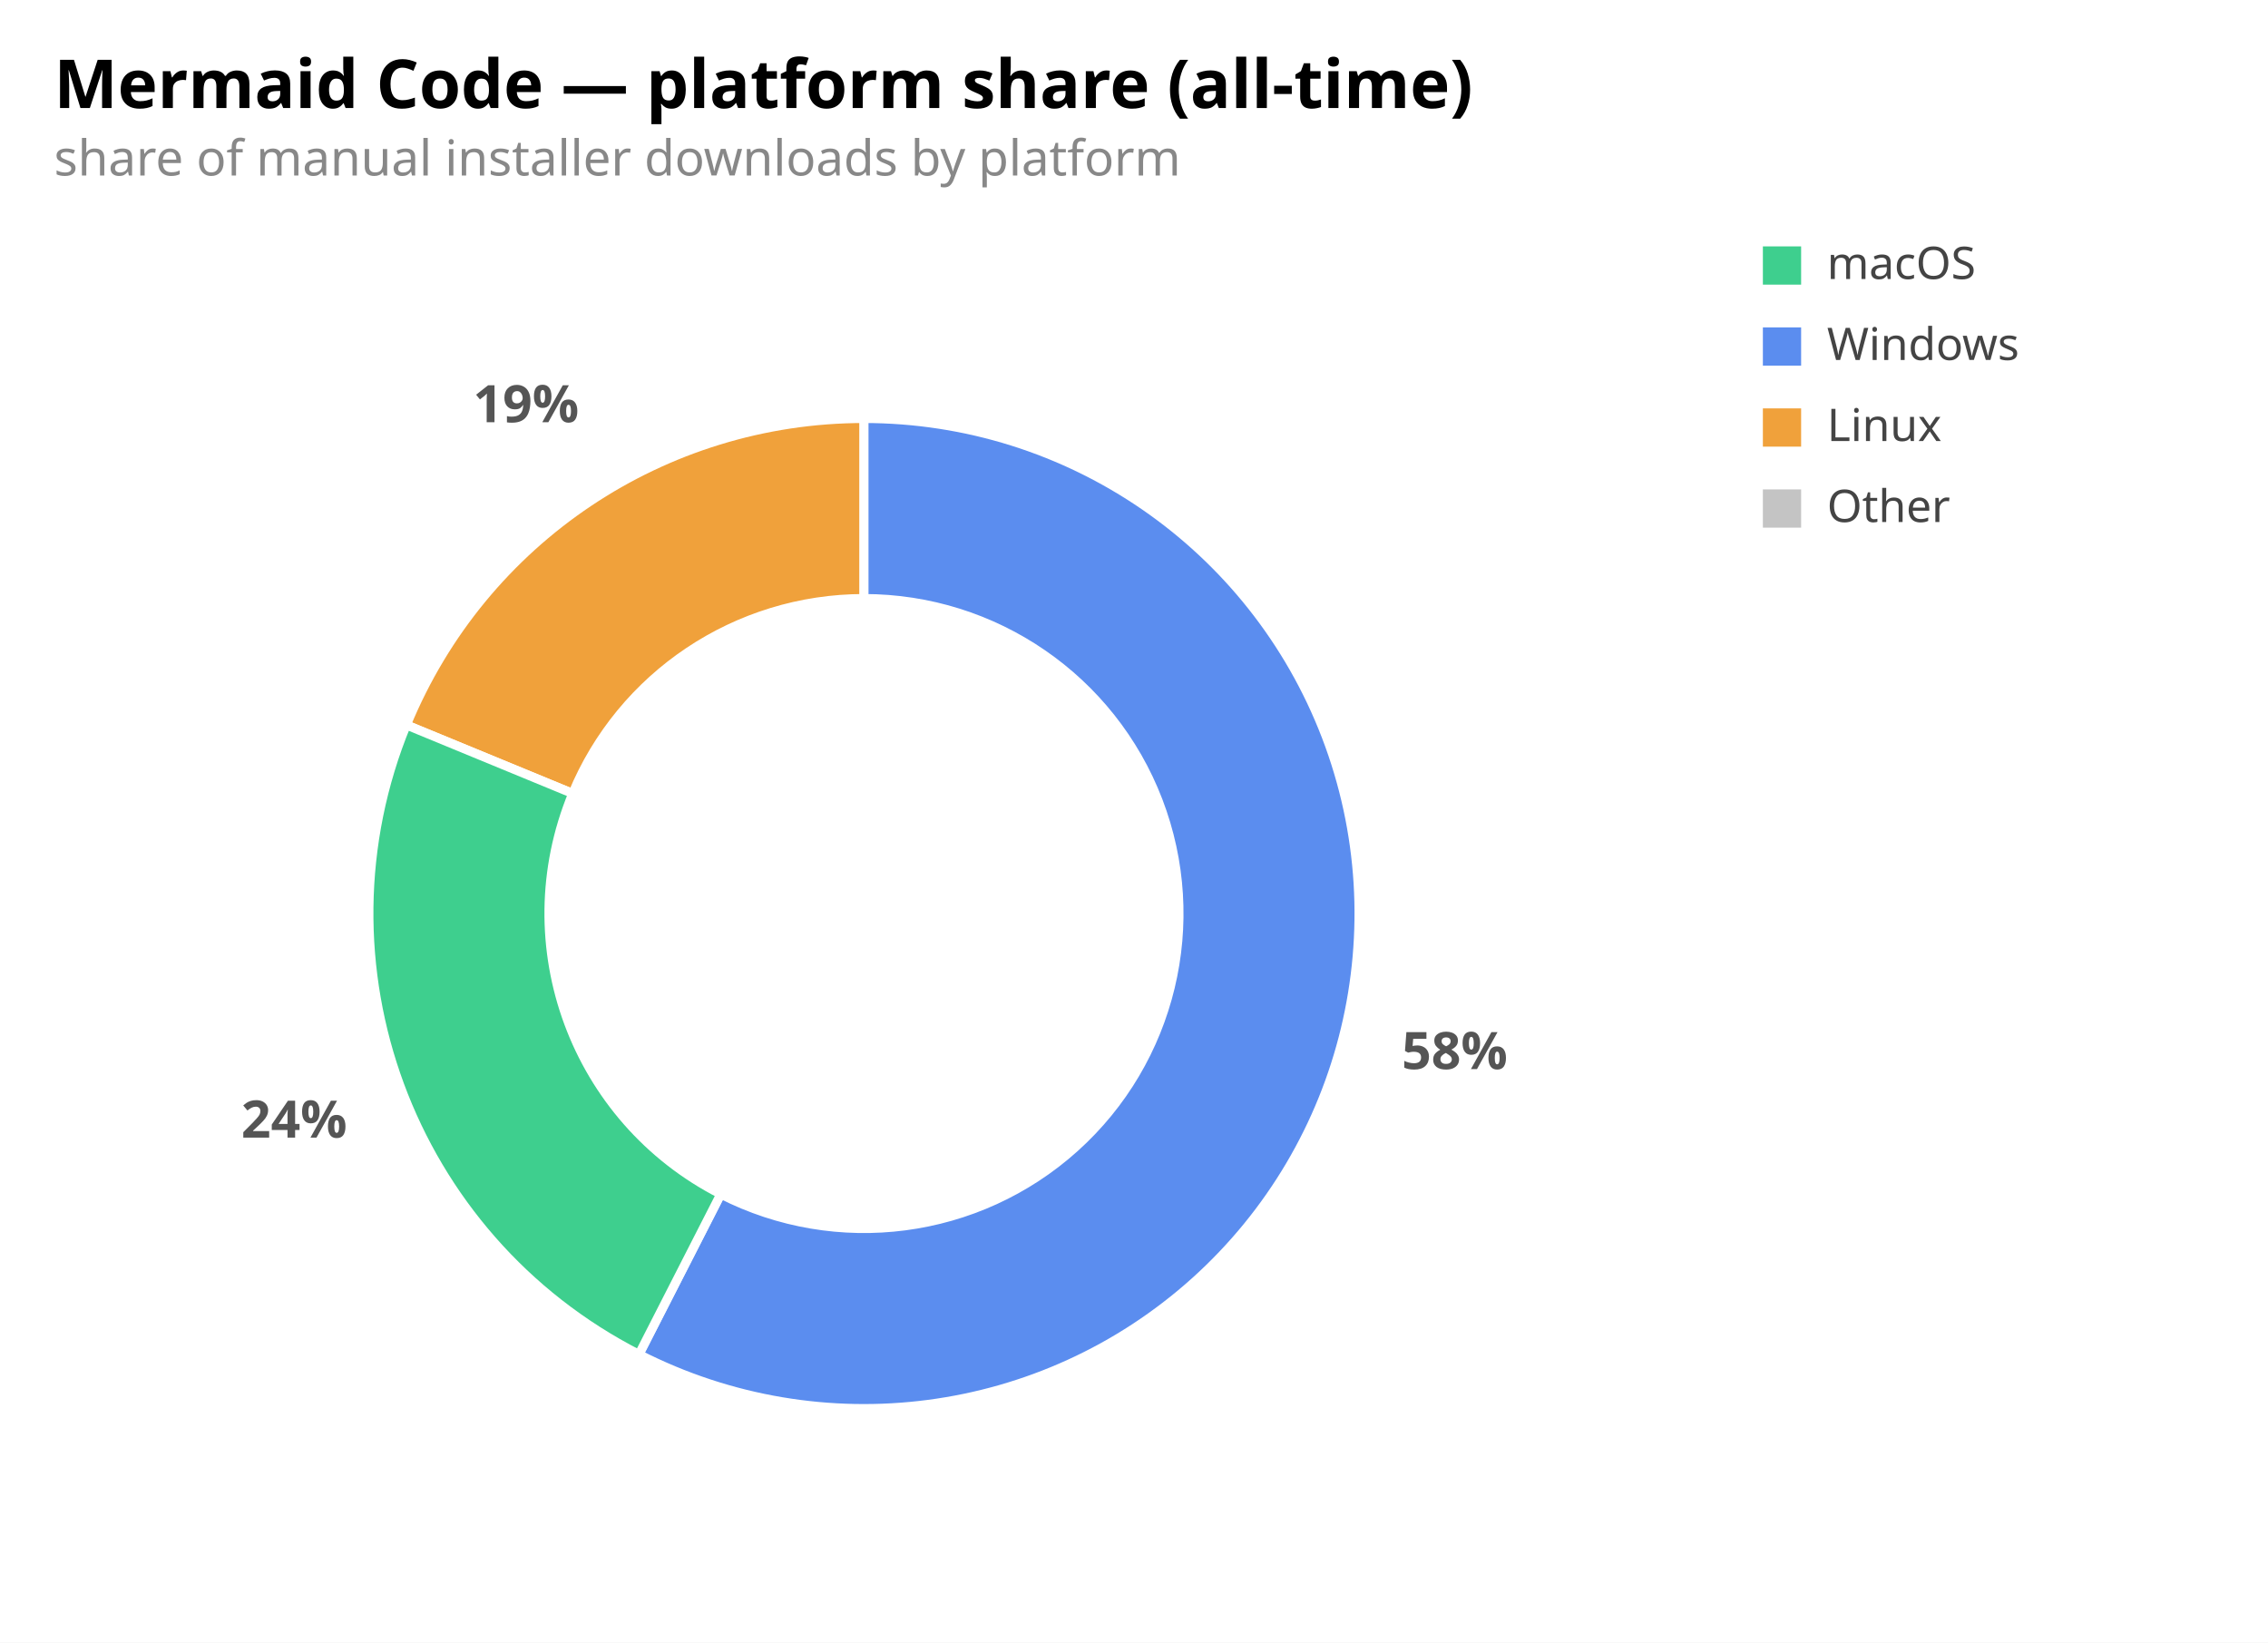
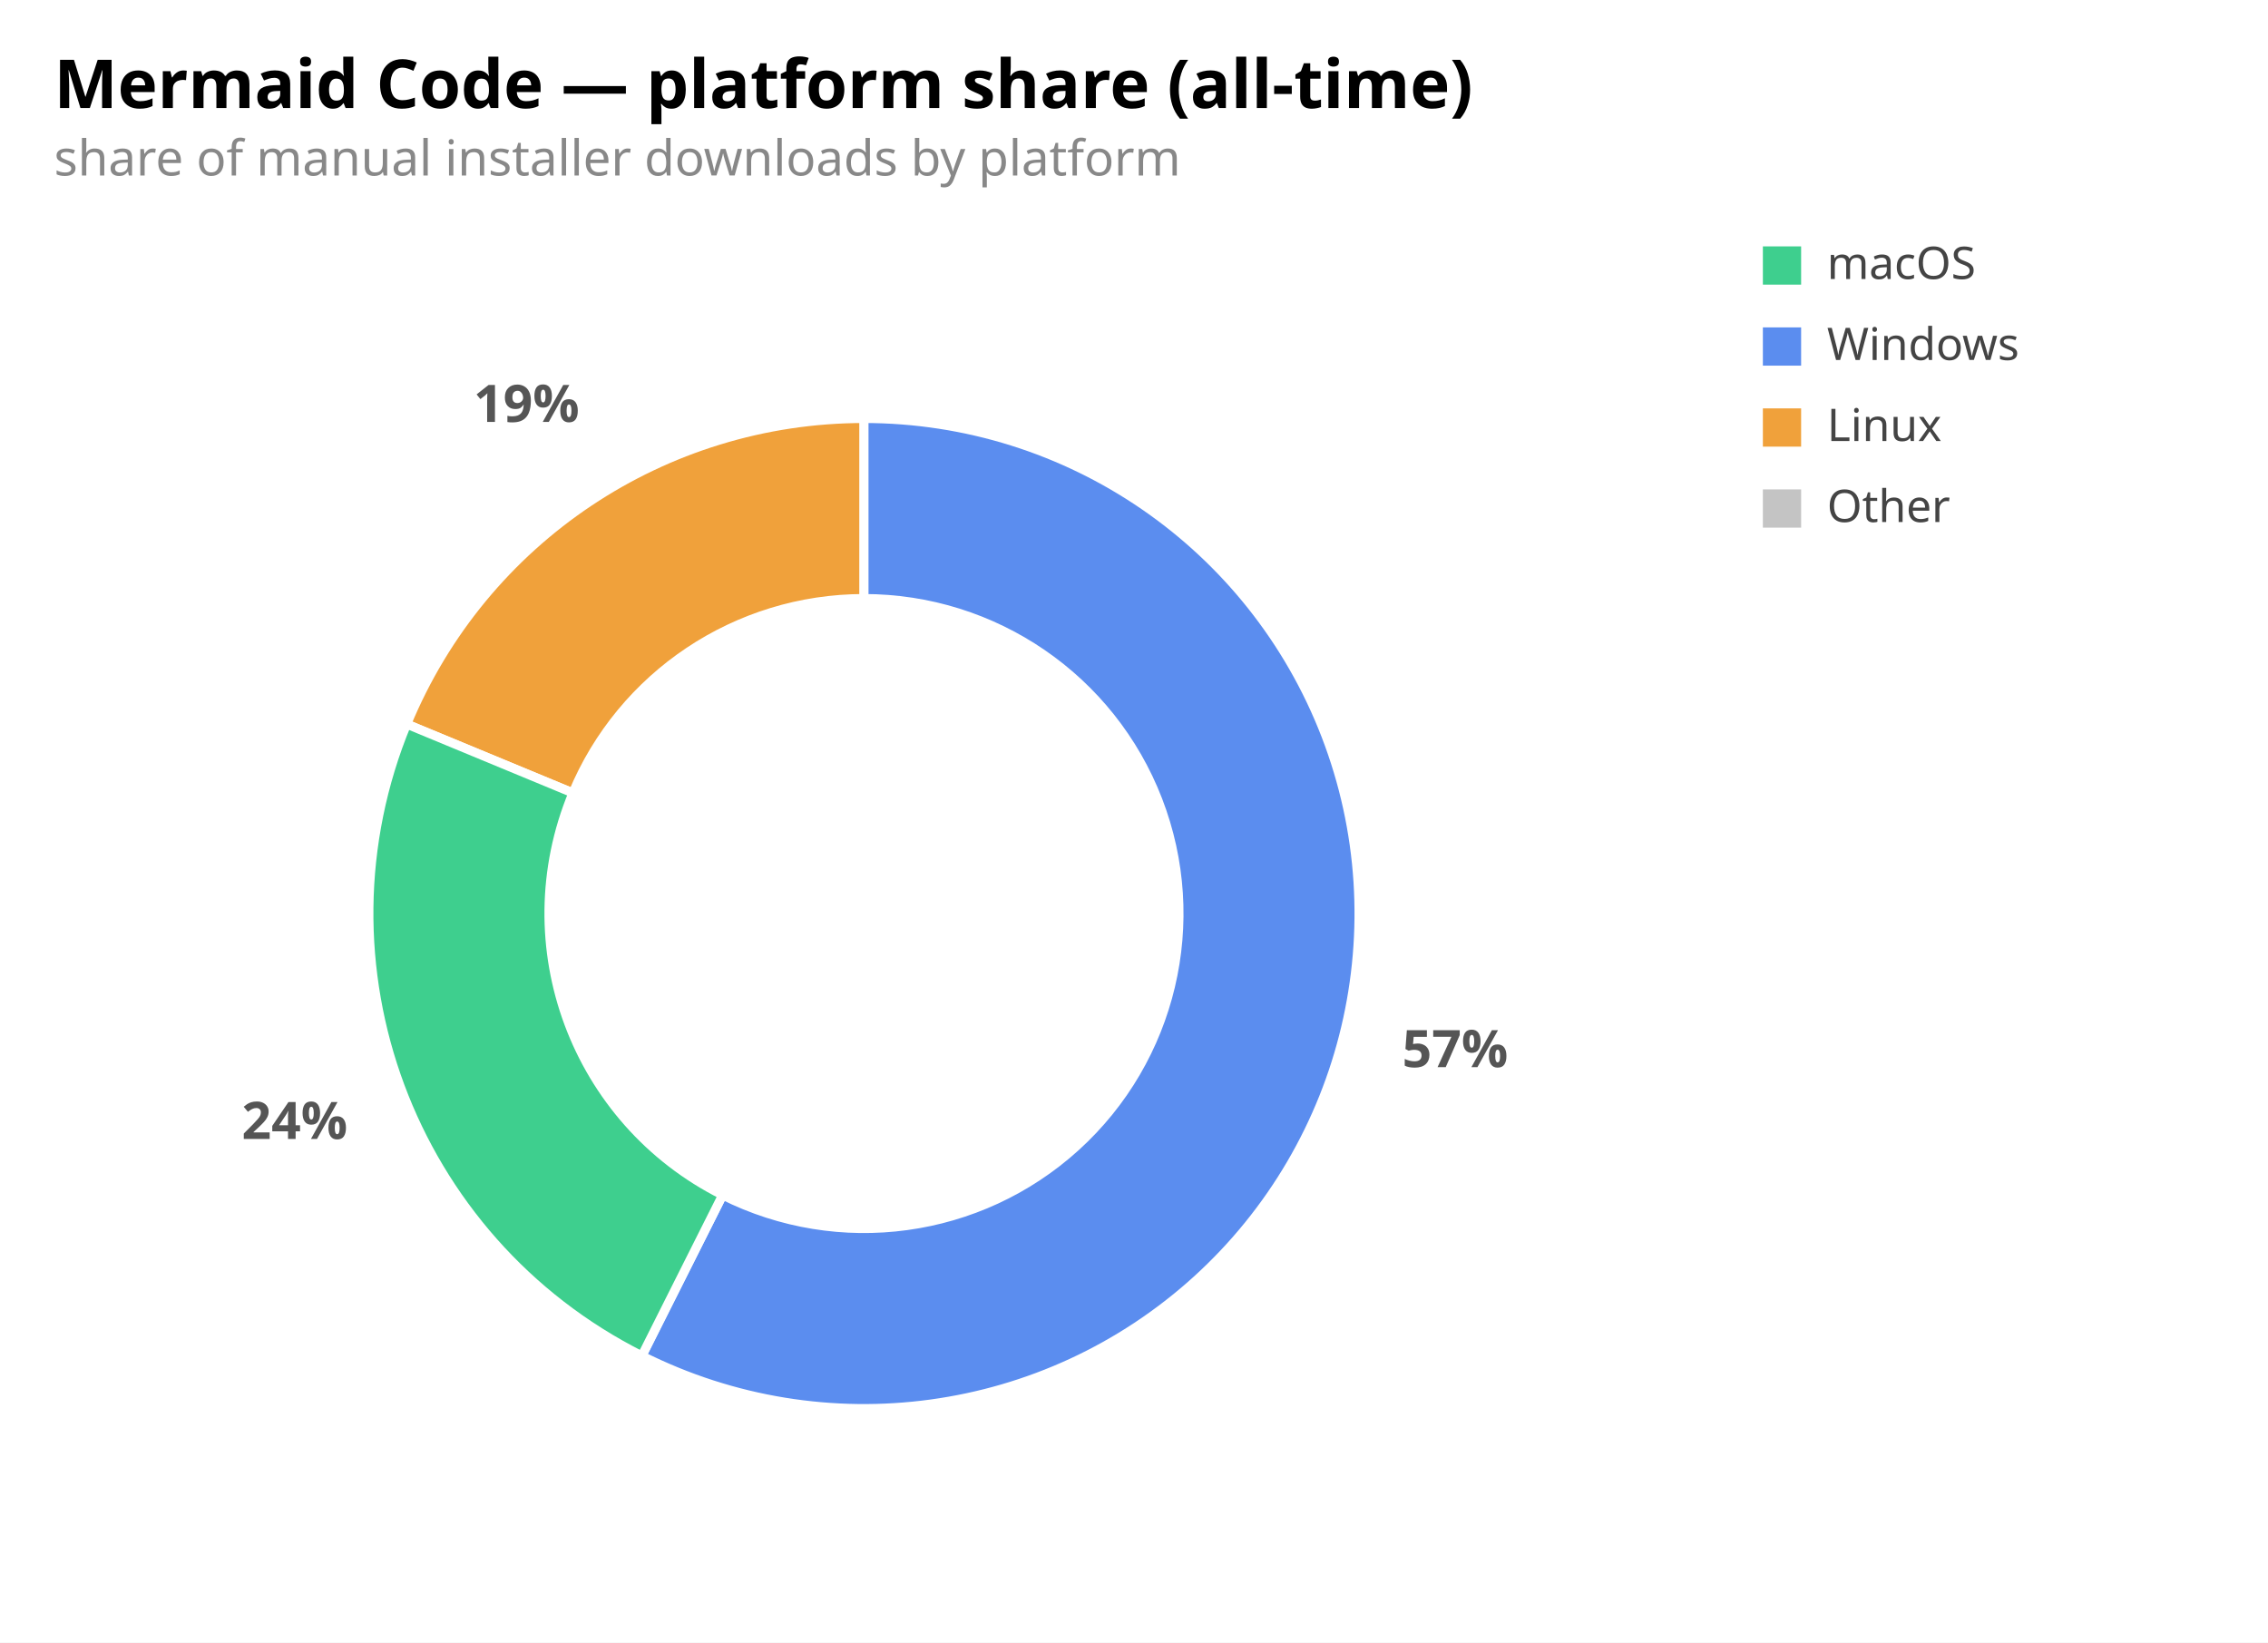
<svg xmlns="http://www.w3.org/2000/svg" version="1.1" class="marks" width="504" height="365" viewBox="0 0 504 365">
  <rect width="504" height="365" fill="white" />
  <g fill="none" stroke-miterlimit="4" transform="translate(12,53)">
    <g class="mark-group role-frame root" role="graphics-object" aria-roledescription="group mark container">
      <g transform="translate(0,0)">
        <path class="background" aria-hidden="true" d="M0,0h360v300h-360Z" />
        <g>
          <g class="mark-arc role-mark layer_0_marks" role="graphics-object" aria-roledescription="arc mark container">
-             <path aria-label="downloads: 80; platform: Linux" role="graphics-symbol" aria-roledescription="arc mark" transform="translate(180,150)" d="M0,-110A110,110,0,0,0,-101.704,-41.908L-64.721,-26.669A70,70,0,0,1,0,-70Z" fill="#f0a13b" stroke="white" stroke-width="2" />
-             <path aria-label="downloads: 245; platform: Windows" role="graphics-symbol" aria-roledescription="arc mark" transform="translate(180,150)" d="M-50.011,97.974A110,110,0,1,0,0,-110L0,-70A70,70,0,1,1,-31.825,62.347Z" fill="#5b8def" stroke="white" stroke-width="2" />
-             <path aria-label="downloads: 101; platform: macOS" role="graphics-symbol" aria-roledescription="arc mark" transform="translate(180,150)" d="M-101.704,-41.908A110,110,0,0,0,-50.011,97.974L-31.825,62.347A70,70,0,0,1,-64.721,-26.669Z" fill="#3ecf8e" stroke="white" stroke-width="2" />
+             <path aria-label="downloads: 81; platform: Linux" role="graphics-symbol" aria-roledescription="arc mark" transform="translate(180,150)" d="M0,-110A110,110,0,0,0,-101.627,-42.095L-64.672,-26.788A70,70,0,0,1,0,-70Z" fill="#f0a13b" stroke="white" stroke-width="2" />
+             <path aria-label="downloads: 248; platform: Windows" role="graphics-symbol" aria-roledescription="arc mark" transform="translate(180,150)" d="M-49.368,98.3A110,110,0,1,0,0,-110L0,-70A70,70,0,1,1,-31.416,62.554Z" fill="#5b8def" stroke="white" stroke-width="2" />
+             <path aria-label="downloads: 103; platform: macOS" role="graphics-symbol" aria-roledescription="arc mark" transform="translate(180,150)" d="M-101.627,-42.095A110,110,0,0,0,-49.368,98.3L-31.416,62.554A70,70,0,0,1,-64.672,-26.788Z" fill="#3ecf8e" stroke="white" stroke-width="2" />
          </g>
          <g class="mark-text role-mark layer_1_marks" role="graphics-object" aria-roledescription="text mark container">
-             <text aria-label="downloads: 80; platform: Linux; frac: 19%" role="graphics-symbol" aria-roledescription="text mark" text-anchor="middle" transform="translate(104.8946,40.82079)" font-family="sans-serif" font-size="11.5px" font-weight="600" fill="#555" opacity="1">19%</text>
-             <text aria-label="downloads: 245; platform: Windows; frac: 58%" role="graphics-symbol" aria-roledescription="text mark" text-anchor="middle" transform="translate(311.2583,184.5635)" font-family="sans-serif" font-size="11.5px" font-weight="600" fill="#555" opacity="1">58%</text>
-             <text aria-label="downloads: 101; platform: macOS; frac: 24%" role="graphics-symbol" aria-roledescription="text mark" text-anchor="middle" transform="translate(53.37003,199.7958)" font-family="sans-serif" font-size="11.5px" font-weight="600" fill="#555" opacity="1">24%</text>
+             <text aria-label="downloads: 81; platform: Linux; frac: 19%" role="graphics-symbol" aria-roledescription="text mark" text-anchor="middle" transform="translate(104.998,40.7516)" font-family="sans-serif" font-size="11.5px" font-weight="600" fill="#555" opacity="1">19%</text>
+             <text aria-label="downloads: 248; platform: Windows; frac: 57%" role="graphics-symbol" aria-roledescription="text mark" text-anchor="middle" transform="translate(311.3611,184.1331)" font-family="sans-serif" font-size="11.5px" font-weight="600" fill="#555" opacity="1">57%</text>
+             <text aria-label="downloads: 103; platform: macOS; frac: 24%" role="graphics-symbol" aria-roledescription="text mark" text-anchor="middle" transform="translate(53.48063,200.094)" font-family="sans-serif" font-size="11.5px" font-weight="600" fill="#555" opacity="1">24%</text>
          </g>
          <g class="mark-group role-legend" role="graphics-symbol" aria-roledescription="legend" aria-label="Symbol legend for fill color with 4 values: macOS, Windows, Linux, Other">
            <g transform="translate(378,0)">
              <path class="background" aria-hidden="true" d="M0,0h72v68h-72Z" pointer-events="none" />
              <g>
                <g class="mark-group role-legend-entry">
                  <g transform="translate(0,0)">
                    <path class="background" aria-hidden="true" d="M0,0h0v0h0Z" pointer-events="none" />
                    <g>
                      <g class="mark-group role-scope" role="graphics-object" aria-roledescription="group mark container">
                        <g transform="translate(0,0)">
                          <path class="background" aria-hidden="true" d="M0,0h72v14h-72Z" pointer-events="none" opacity="1" />
                          <g>
                            <g class="mark-symbol role-legend-symbol" pointer-events="none">
                              <path transform="translate(6,6)" d="M-5,-5h10v10h-10Z" fill="#3ecf8e" stroke="white" stroke-width="1.5" opacity="1" />
                            </g>
                            <g class="mark-text role-legend-label" pointer-events="none">
                              <text text-anchor="start" transform="translate(16,9)" font-family="sans-serif" font-size="10px" fill="#444" opacity="1">macOS</text>
                            </g>
                          </g>
                          <path class="foreground" aria-hidden="true" d="" pointer-events="none" display="none" />
                        </g>
                        <g transform="translate(0,18)">
                          <path class="background" aria-hidden="true" d="M0,0h72v14h-72Z" pointer-events="none" opacity="1" />
                          <g>
                            <g class="mark-symbol role-legend-symbol" pointer-events="none">
                              <path transform="translate(6,6)" d="M-5,-5h10v10h-10Z" fill="#5b8def" stroke="white" stroke-width="1.5" opacity="1" />
                            </g>
                            <g class="mark-text role-legend-label" pointer-events="none">
                              <text text-anchor="start" transform="translate(16,9)" font-family="sans-serif" font-size="10px" fill="#444" opacity="1">Windows</text>
                            </g>
                          </g>
                          <path class="foreground" aria-hidden="true" d="" pointer-events="none" display="none" />
                        </g>
                        <g transform="translate(0,36)">
                          <path class="background" aria-hidden="true" d="M0,0h72v14h-72Z" pointer-events="none" opacity="1" />
                          <g>
                            <g class="mark-symbol role-legend-symbol" pointer-events="none">
                              <path transform="translate(6,6)" d="M-5,-5h10v10h-10Z" fill="#f0a13b" stroke="white" stroke-width="1.5" opacity="1" />
                            </g>
                            <g class="mark-text role-legend-label" pointer-events="none">
                              <text text-anchor="start" transform="translate(16,9)" font-family="sans-serif" font-size="10px" fill="#444" opacity="1">Linux</text>
                            </g>
                          </g>
                          <path class="foreground" aria-hidden="true" d="" pointer-events="none" display="none" />
                        </g>
                        <g transform="translate(0,54)">
                          <path class="background" aria-hidden="true" d="M0,0h72v14h-72Z" pointer-events="none" opacity="1" />
                          <g>
                            <g class="mark-symbol role-legend-symbol" pointer-events="none">
                              <path transform="translate(6,6)" d="M-5,-5h10v10h-10Z" fill="#c4c4c4" stroke="white" stroke-width="1.5" opacity="1" />
                            </g>
                            <g class="mark-text role-legend-label" pointer-events="none">
                              <text text-anchor="start" transform="translate(16,9)" font-family="sans-serif" font-size="10px" fill="#444" opacity="1">Other</text>
                            </g>
                          </g>
                          <path class="foreground" aria-hidden="true" d="" pointer-events="none" display="none" />
                        </g>
                      </g>
                    </g>
                    <path class="foreground" aria-hidden="true" d="" pointer-events="none" display="none" />
                  </g>
                </g>
              </g>
              <path class="foreground" aria-hidden="true" d="" pointer-events="none" display="none" />
            </g>
          </g>
          <g class="mark-group role-title">
            <g transform="translate(0,-41)">
              <path class="background" aria-hidden="true" d="M0,0h0v0h0Z" pointer-events="none" />
              <g>
                <g class="mark-text role-title-text" role="graphics-symbol" aria-roledescription="title" aria-label="Title text 'Mermaid Code — platform share (all-time)'" pointer-events="none">
                  <text text-anchor="start" transform="translate(0,12)" font-family="sans-serif" font-size="15px" font-weight="600" fill="#000" opacity="1">Mermaid Code — platform share (all-time)</text>
                </g>
                <g class="mark-text role-title-subtitle" role="graphics-symbol" aria-roledescription="subtitle" aria-label="Subtitle text 'share of manual installer downloads by platform'" pointer-events="none">
                  <text text-anchor="start" transform="translate(0,27)" font-family="sans-serif" font-size="11px" fill="#888" opacity="1">share of manual installer downloads by platform</text>
                </g>
              </g>
              <path class="foreground" aria-hidden="true" d="" pointer-events="none" display="none" />
            </g>
          </g>
        </g>
        <path class="foreground" aria-hidden="true" d="" display="none" />
      </g>
    </g>
  </g>
</svg>
